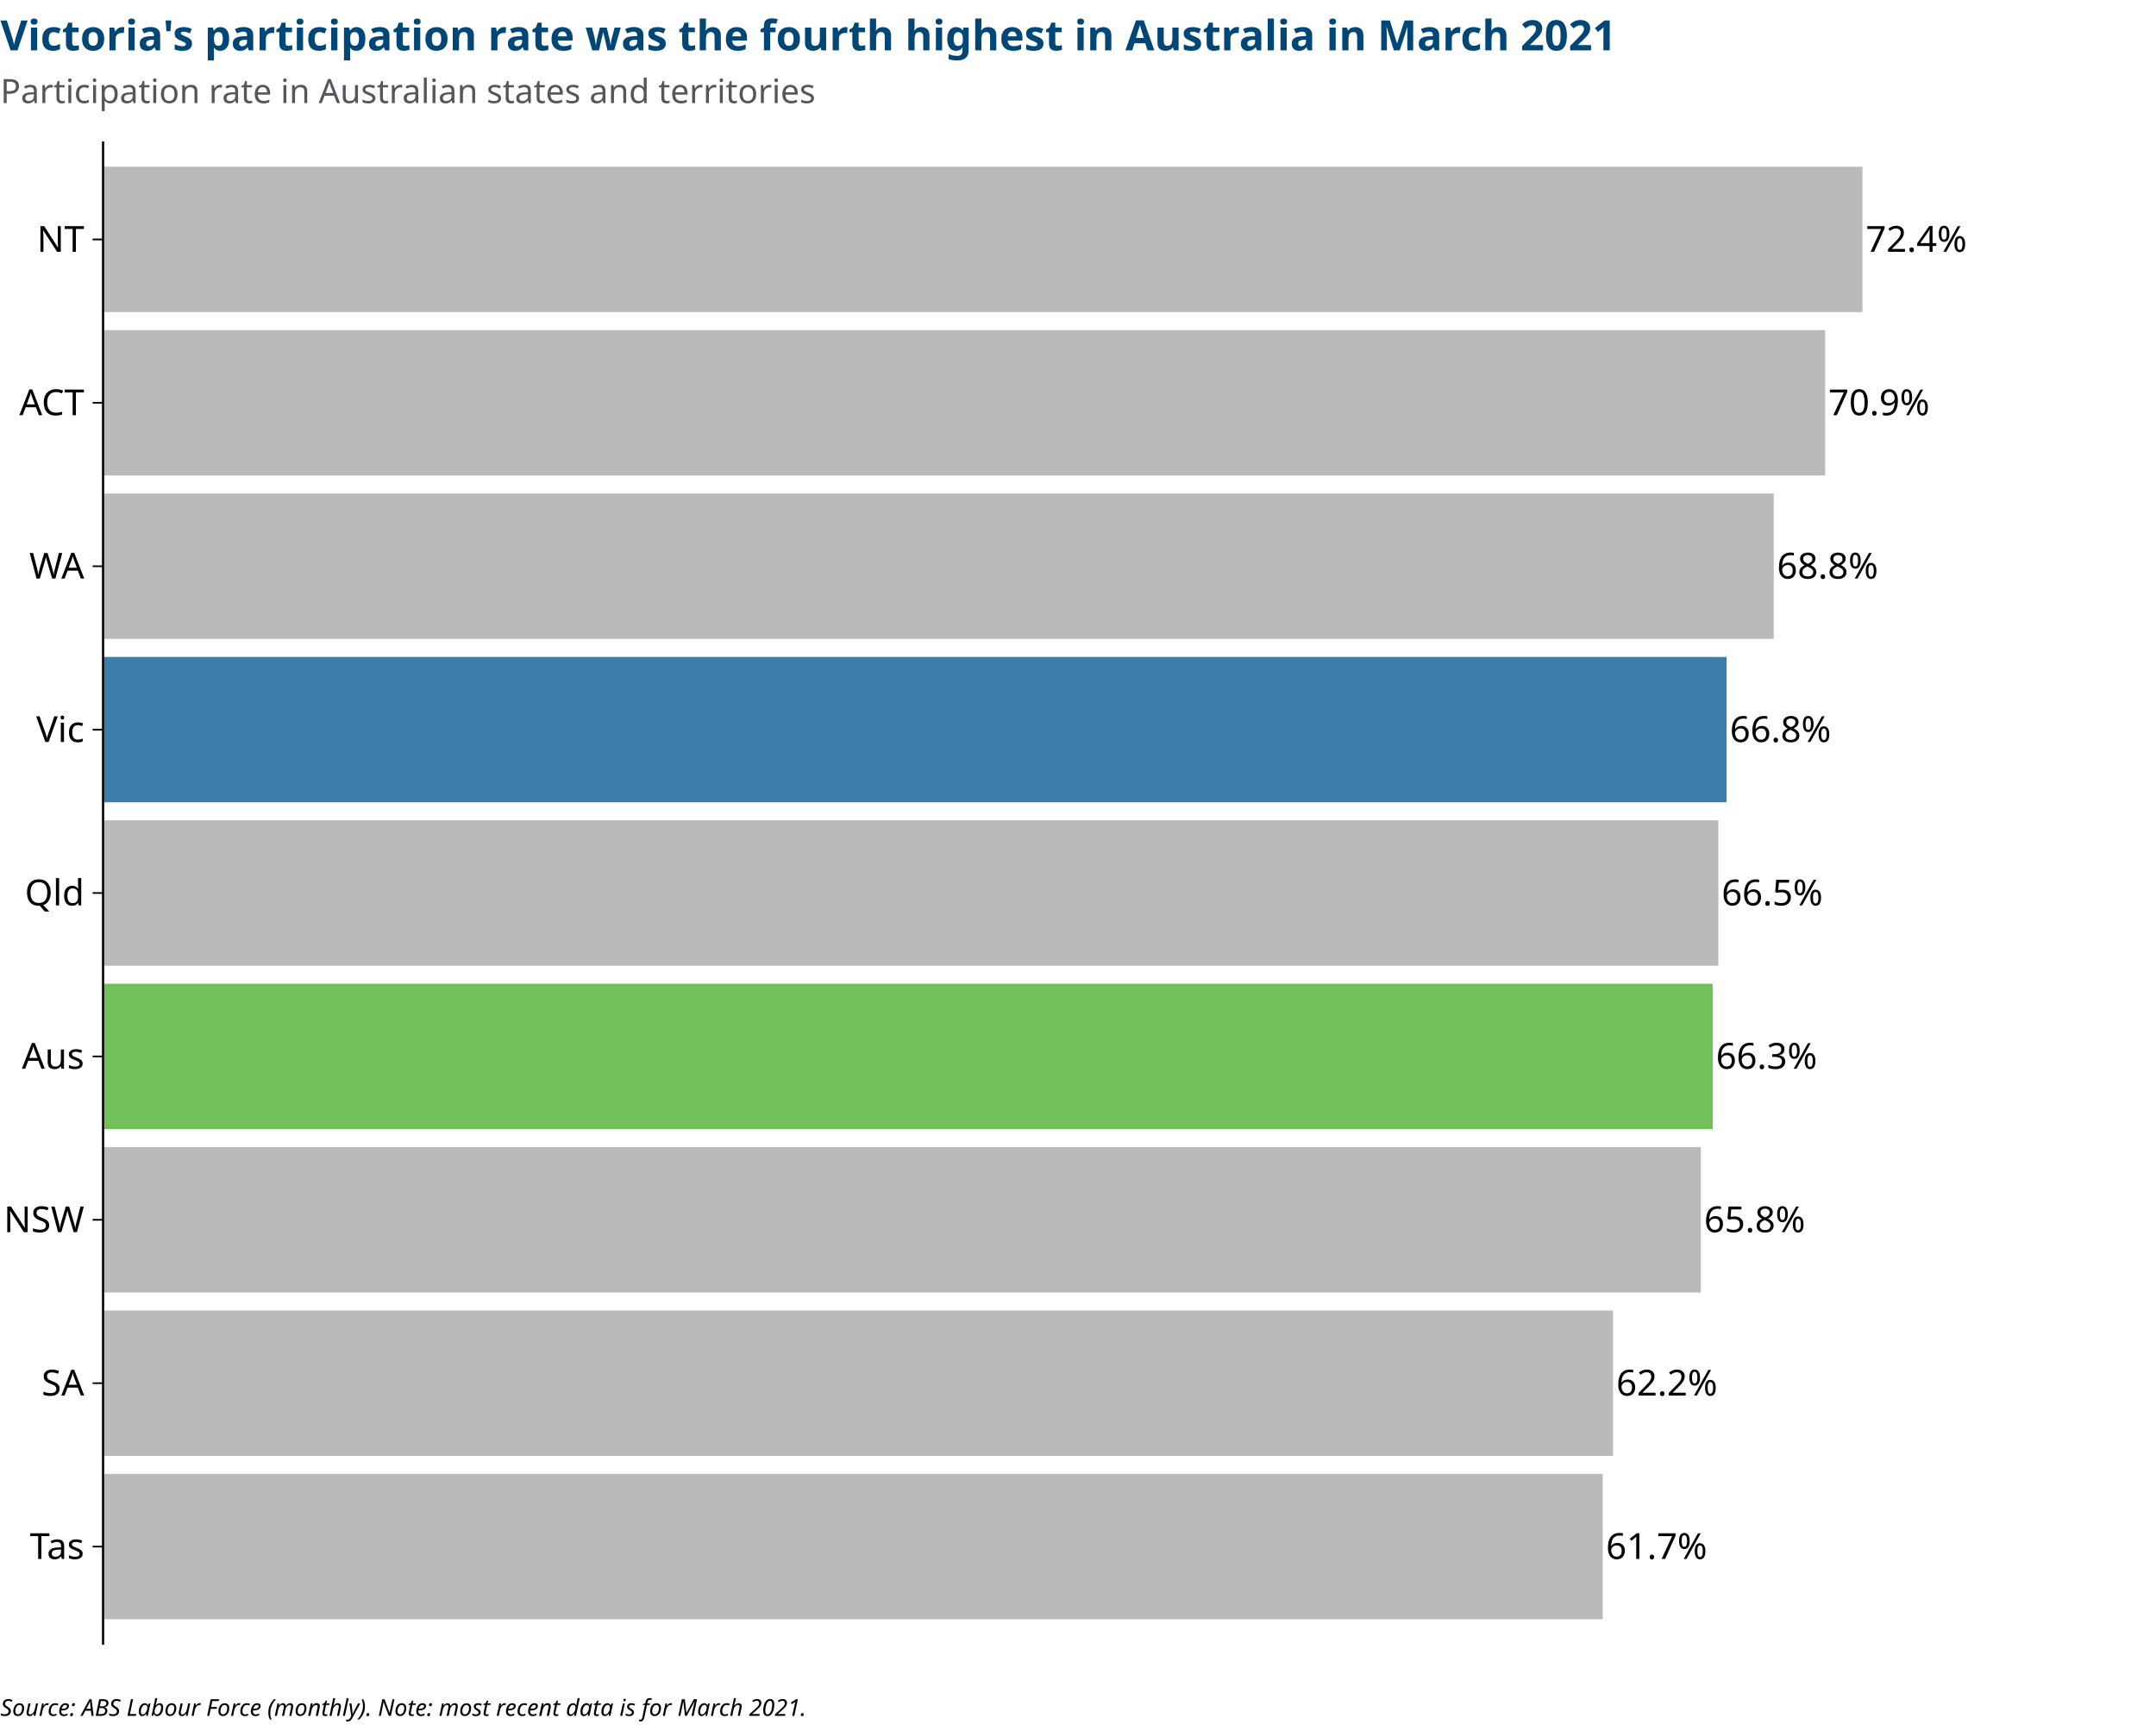
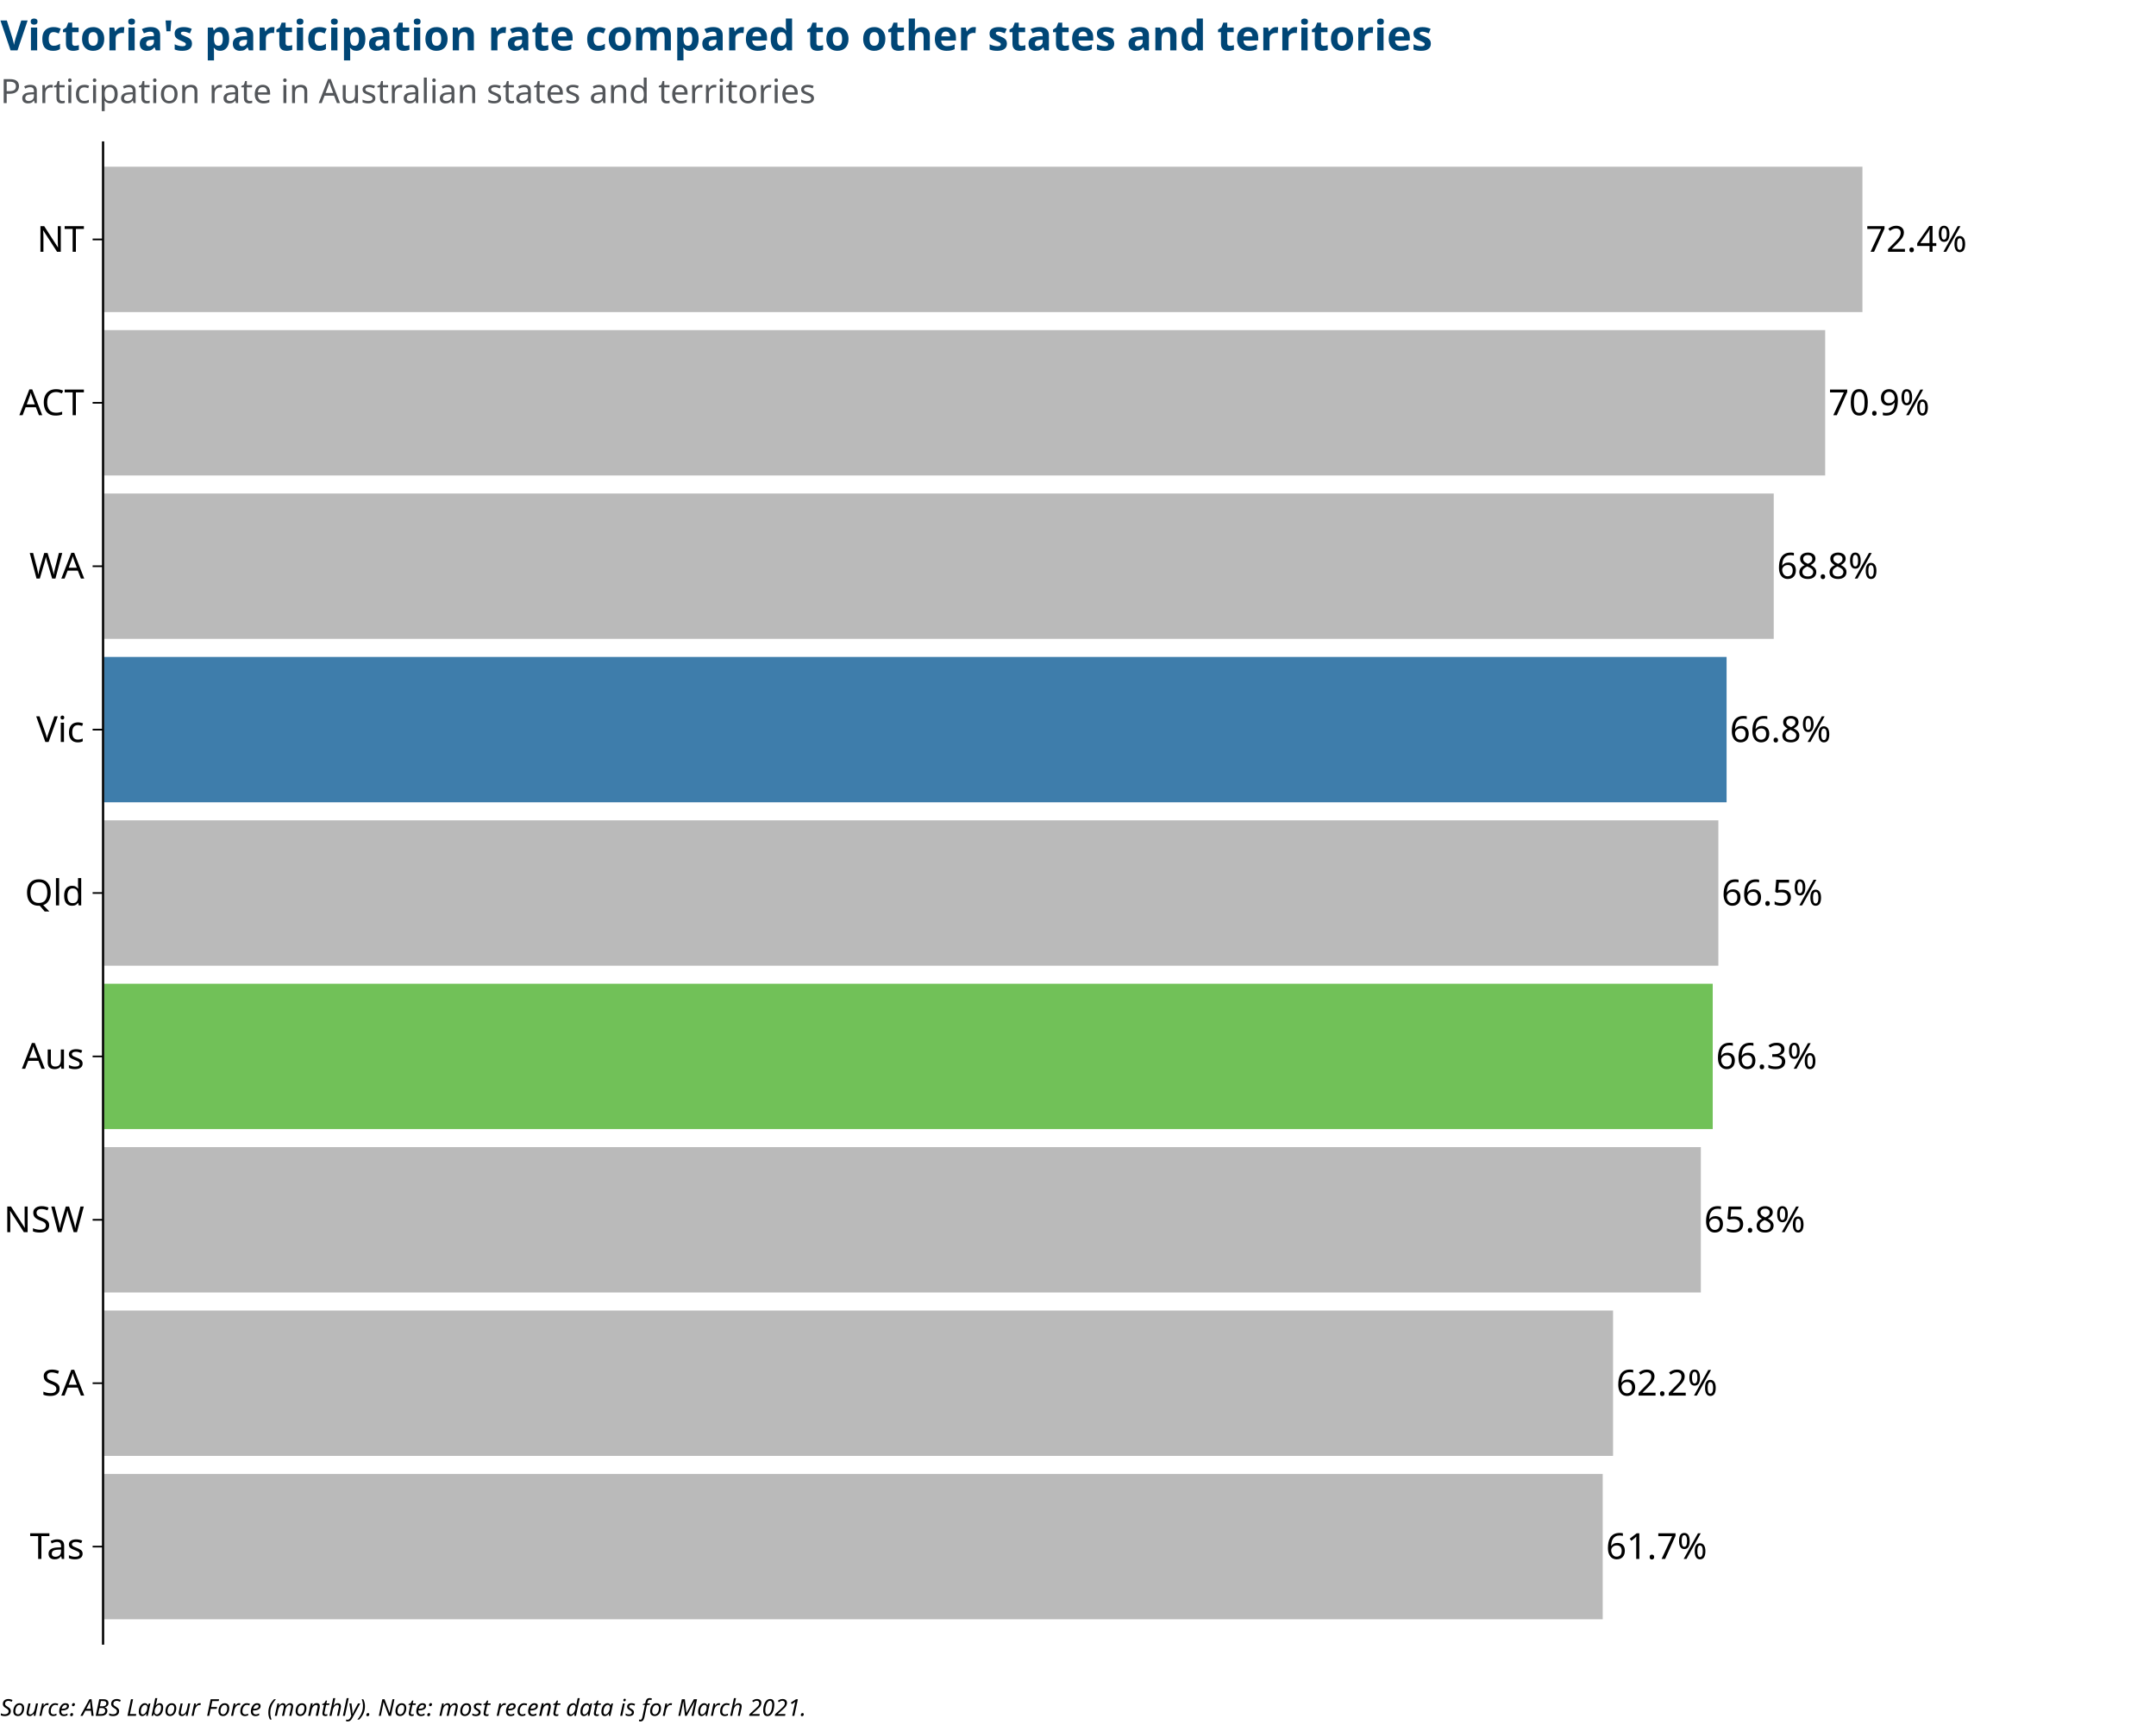
<svg xmlns="http://www.w3.org/2000/svg" class="svglite" data-engine-version="2.0" width="720.00pt" height="576.00pt" viewBox="0 0 720.00 576.00">
  <defs>
    <style type="text/css">
    .svglite line, .svglite polyline, .svglite polygon, .svglite path, .svglite rect, .svglite circle {
      fill: none;
      stroke: #000000;
      stroke-linecap: round;
      stroke-linejoin: round;
      stroke-miterlimit: 10.00;
    }
  </style>
  </defs>
  <rect width="100%" height="100%" style="stroke: none; fill: #FFFFFF;" />
  <defs>
    <clipPath id="cpMC4wMHw3MjAuMDB8MC4wMHw1NzYuMDA=">
      <rect x="0.00" y="0.00" width="720.00" height="576.00" />
    </clipPath>
  </defs>
  <g clip-path="url(#cpMC4wMHw3MjAuMDB8MC4wMHw1NzYuMDA=)">
    <rect x="0.00" y="0.00" width="720.00" height="576.00" style="stroke-width: 0.75; stroke: none; fill: #FFFFFF;" />
    <rect x="34.42" y="47.21" width="676.94" height="501.96" style="stroke-width: 0.75; stroke: none; fill: #FFFFFF;" />
    <rect x="34.42" y="328.20" width="537.83" height="49.10" style="stroke-width: 0.56; stroke: #FFFFFF; stroke-linecap: square; stroke-linejoin: miter; fill: #62BB46; fill-opacity: 0.90;" />
    <rect x="34.42" y="382.76" width="533.86" height="49.10" style="stroke-width: 0.56; stroke: #FFFFFF; stroke-linecap: square; stroke-linejoin: miter; fill: #B3B3B3; fill-opacity: 0.90;" />
    <rect x="34.42" y="273.64" width="539.71" height="49.10" style="stroke-width: 0.56; stroke: #FFFFFF; stroke-linecap: square; stroke-linejoin: miter; fill: #B3B3B3; fill-opacity: 0.90;" />
    <rect x="34.42" y="491.88" width="501.09" height="49.10" style="stroke-width: 0.56; stroke: #FFFFFF; stroke-linecap: square; stroke-linejoin: miter; fill: #B3B3B3; fill-opacity: 0.90;" />
    <rect x="34.42" y="109.95" width="575.38" height="49.10" style="stroke-width: 0.56; stroke: #FFFFFF; stroke-linecap: square; stroke-linejoin: miter; fill: #B3B3B3; fill-opacity: 0.90;" />
    <rect x="34.42" y="164.51" width="558.20" height="49.10" style="stroke-width: 0.56; stroke: #FFFFFF; stroke-linecap: square; stroke-linejoin: miter; fill: #B3B3B3; fill-opacity: 0.90;" />
    <rect x="34.42" y="55.39" width="587.83" height="49.10" style="stroke-width: 0.56; stroke: #FFFFFF; stroke-linecap: square; stroke-linejoin: miter; fill: #B3B3B3; fill-opacity: 0.90;" />
    <rect x="34.42" y="219.08" width="542.46" height="49.10" style="stroke-width: 0.56; stroke: #FFFFFF; stroke-linecap: square; stroke-linejoin: miter; fill: #2A6FA2; fill-opacity: 0.90;" />
    <rect x="34.42" y="437.32" width="504.54" height="49.10" style="stroke-width: 0.56; stroke: #FFFFFF; stroke-linecap: square; stroke-linejoin: miter; fill: #B3B3B3; fill-opacity: 0.90;" />
    <text x="573.06" y="356.88" style="font-size: 12.00px; font-family: sans;" textLength="34.03px" lengthAdjust="spacingAndGlyphs">66.3%</text>
    <text x="569.09" y="411.44" style="font-size: 12.00px; font-family: sans;" textLength="34.03px" lengthAdjust="spacingAndGlyphs">65.8%</text>
    <text x="574.94" y="302.32" style="font-size: 12.00px; font-family: sans;" textLength="34.03px" lengthAdjust="spacingAndGlyphs">66.5%</text>
    <text x="536.32" y="520.56" style="font-size: 12.00px; font-family: sans;" textLength="34.03px" lengthAdjust="spacingAndGlyphs">61.7%</text>
    <text x="610.61" y="138.64" style="font-size: 12.00px; font-family: sans;" textLength="34.03px" lengthAdjust="spacingAndGlyphs">70.9%</text>
    <text x="593.43" y="193.20" style="font-size: 12.00px; font-family: sans;" textLength="34.03px" lengthAdjust="spacingAndGlyphs">68.8%</text>
    <text x="623.06" y="84.07" style="font-size: 12.00px; font-family: sans;" textLength="34.03px" lengthAdjust="spacingAndGlyphs">72.4%</text>
    <text x="577.69" y="247.76" style="font-size: 12.00px; font-family: sans;" textLength="34.03px" lengthAdjust="spacingAndGlyphs">66.8%</text>
    <text x="539.77" y="466.00" style="font-size: 12.00px; font-family: sans;" textLength="34.03px" lengthAdjust="spacingAndGlyphs">62.2%</text>
    <polyline points="34.42,549.17 34.42,47.21 " style="stroke-width: 0.75; stroke-linecap: butt;" />
    <text x="28.14" y="520.56" text-anchor="end" style="font-size: 12.00px; font-family: sans;" textLength="20.01px" lengthAdjust="spacingAndGlyphs">Tas</text>
    <text x="28.14" y="466.00" text-anchor="end" style="font-size: 12.00px; font-family: sans;" textLength="16.01px" lengthAdjust="spacingAndGlyphs">SA</text>
    <text x="28.14" y="411.44" text-anchor="end" style="font-size: 12.00px; font-family: sans;" textLength="28.00px" lengthAdjust="spacingAndGlyphs">NSW</text>
    <text x="28.14" y="356.88" text-anchor="end" style="font-size: 12.00px; font-family: sans;" textLength="20.69px" lengthAdjust="spacingAndGlyphs">Aus</text>
    <text x="28.14" y="302.32" text-anchor="end" style="font-size: 12.00px; font-family: sans;" textLength="18.68px" lengthAdjust="spacingAndGlyphs">Qld</text>
    <text x="28.14" y="247.76" text-anchor="end" style="font-size: 12.00px; font-family: sans;" textLength="16.68px" lengthAdjust="spacingAndGlyphs">Vic</text>
    <text x="28.14" y="193.20" text-anchor="end" style="font-size: 12.00px; font-family: sans;" textLength="19.33px" lengthAdjust="spacingAndGlyphs">WA</text>
    <text x="28.14" y="138.64" text-anchor="end" style="font-size: 12.00px; font-family: sans;" textLength="24.00px" lengthAdjust="spacingAndGlyphs">ACT</text>
    <text x="28.14" y="84.07" text-anchor="end" style="font-size: 12.00px; font-family: sans;" textLength="16.00px" lengthAdjust="spacingAndGlyphs">NT</text>
    <polyline points="30.93,516.43 34.42,516.43 " style="stroke-width: 0.56; stroke-linecap: butt;" />
    <polyline points="30.93,461.87 34.42,461.87 " style="stroke-width: 0.56; stroke-linecap: butt;" />
    <polyline points="30.93,407.31 34.42,407.31 " style="stroke-width: 0.56; stroke-linecap: butt;" />
    <polyline points="30.93,352.75 34.42,352.75 " style="stroke-width: 0.56; stroke-linecap: butt;" />
    <polyline points="30.93,298.19 34.42,298.19 " style="stroke-width: 0.56; stroke-linecap: butt;" />
    <polyline points="30.93,243.63 34.42,243.63 " style="stroke-width: 0.56; stroke-linecap: butt;" />
    <polyline points="30.93,189.07 34.42,189.07 " style="stroke-width: 0.56; stroke-linecap: butt;" />
    <polyline points="30.93,134.51 34.42,134.51 " style="stroke-width: 0.56; stroke-linecap: butt;" />
    <polyline points="30.93,79.95 34.42,79.95 " style="stroke-width: 0.56; stroke-linecap: butt;" />
    <text x="0.14" y="34.42" style="font-size: 11.20px; fill: #53565A; font-family: sans;" textLength="253.38px" lengthAdjust="spacingAndGlyphs">Participation rate in Australian states and territories</text>
-     <text x="0.14" y="16.83" style="font-size: 14.00px; font-weight: bold; fill: #004676; font-family: sans;" textLength="470.40px" lengthAdjust="spacingAndGlyphs">Victoria's participation rate was the fourth highest in Australia in March 2021</text>
+     <text x="0.14" y="16.83" style="font-size: 14.00px; font-weight: bold; fill: #004676; font-family: sans;" textLength="412.02px" lengthAdjust="spacingAndGlyphs">Victoria's participation rate compared to other states and territories</text>
    <text x="0.14" y="572.95" style="font-size: 7.77px; font-style: italic; font-family: sans;" textLength="274.70px" lengthAdjust="spacingAndGlyphs">Source: ABS Labour Force (monthly). Note: most recent data is for March 2021.</text>
  </g>
</svg>
